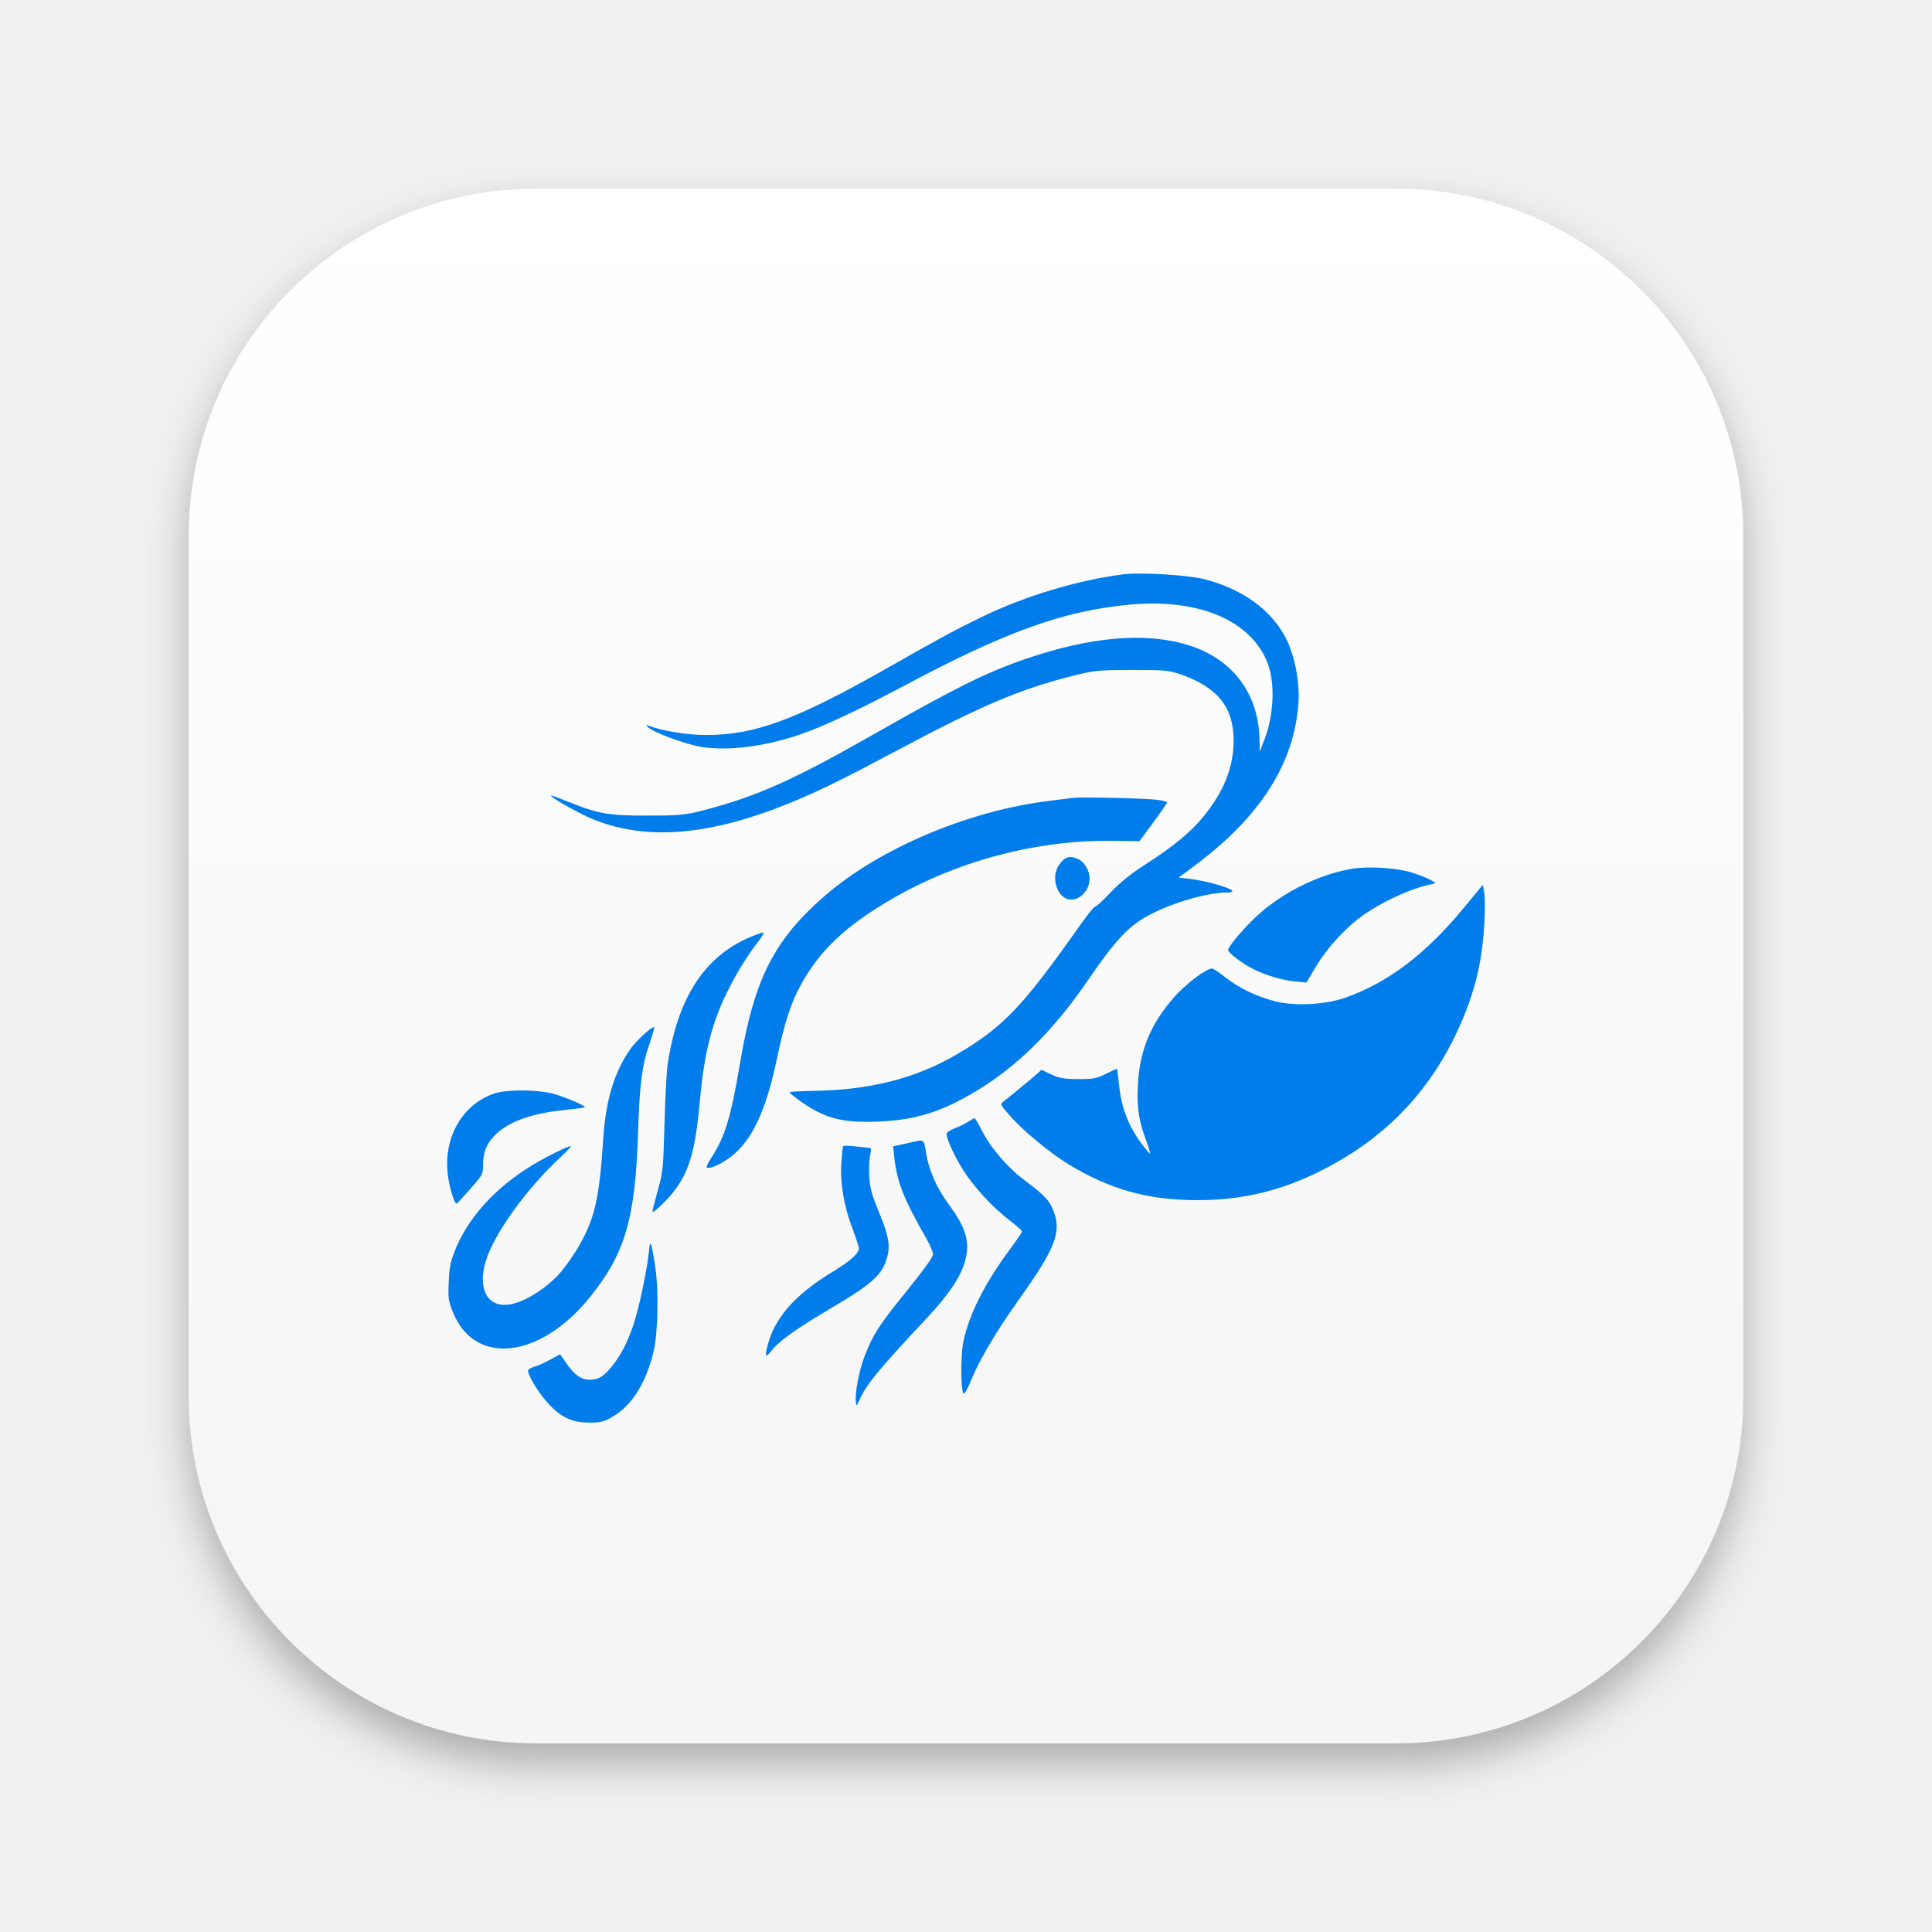
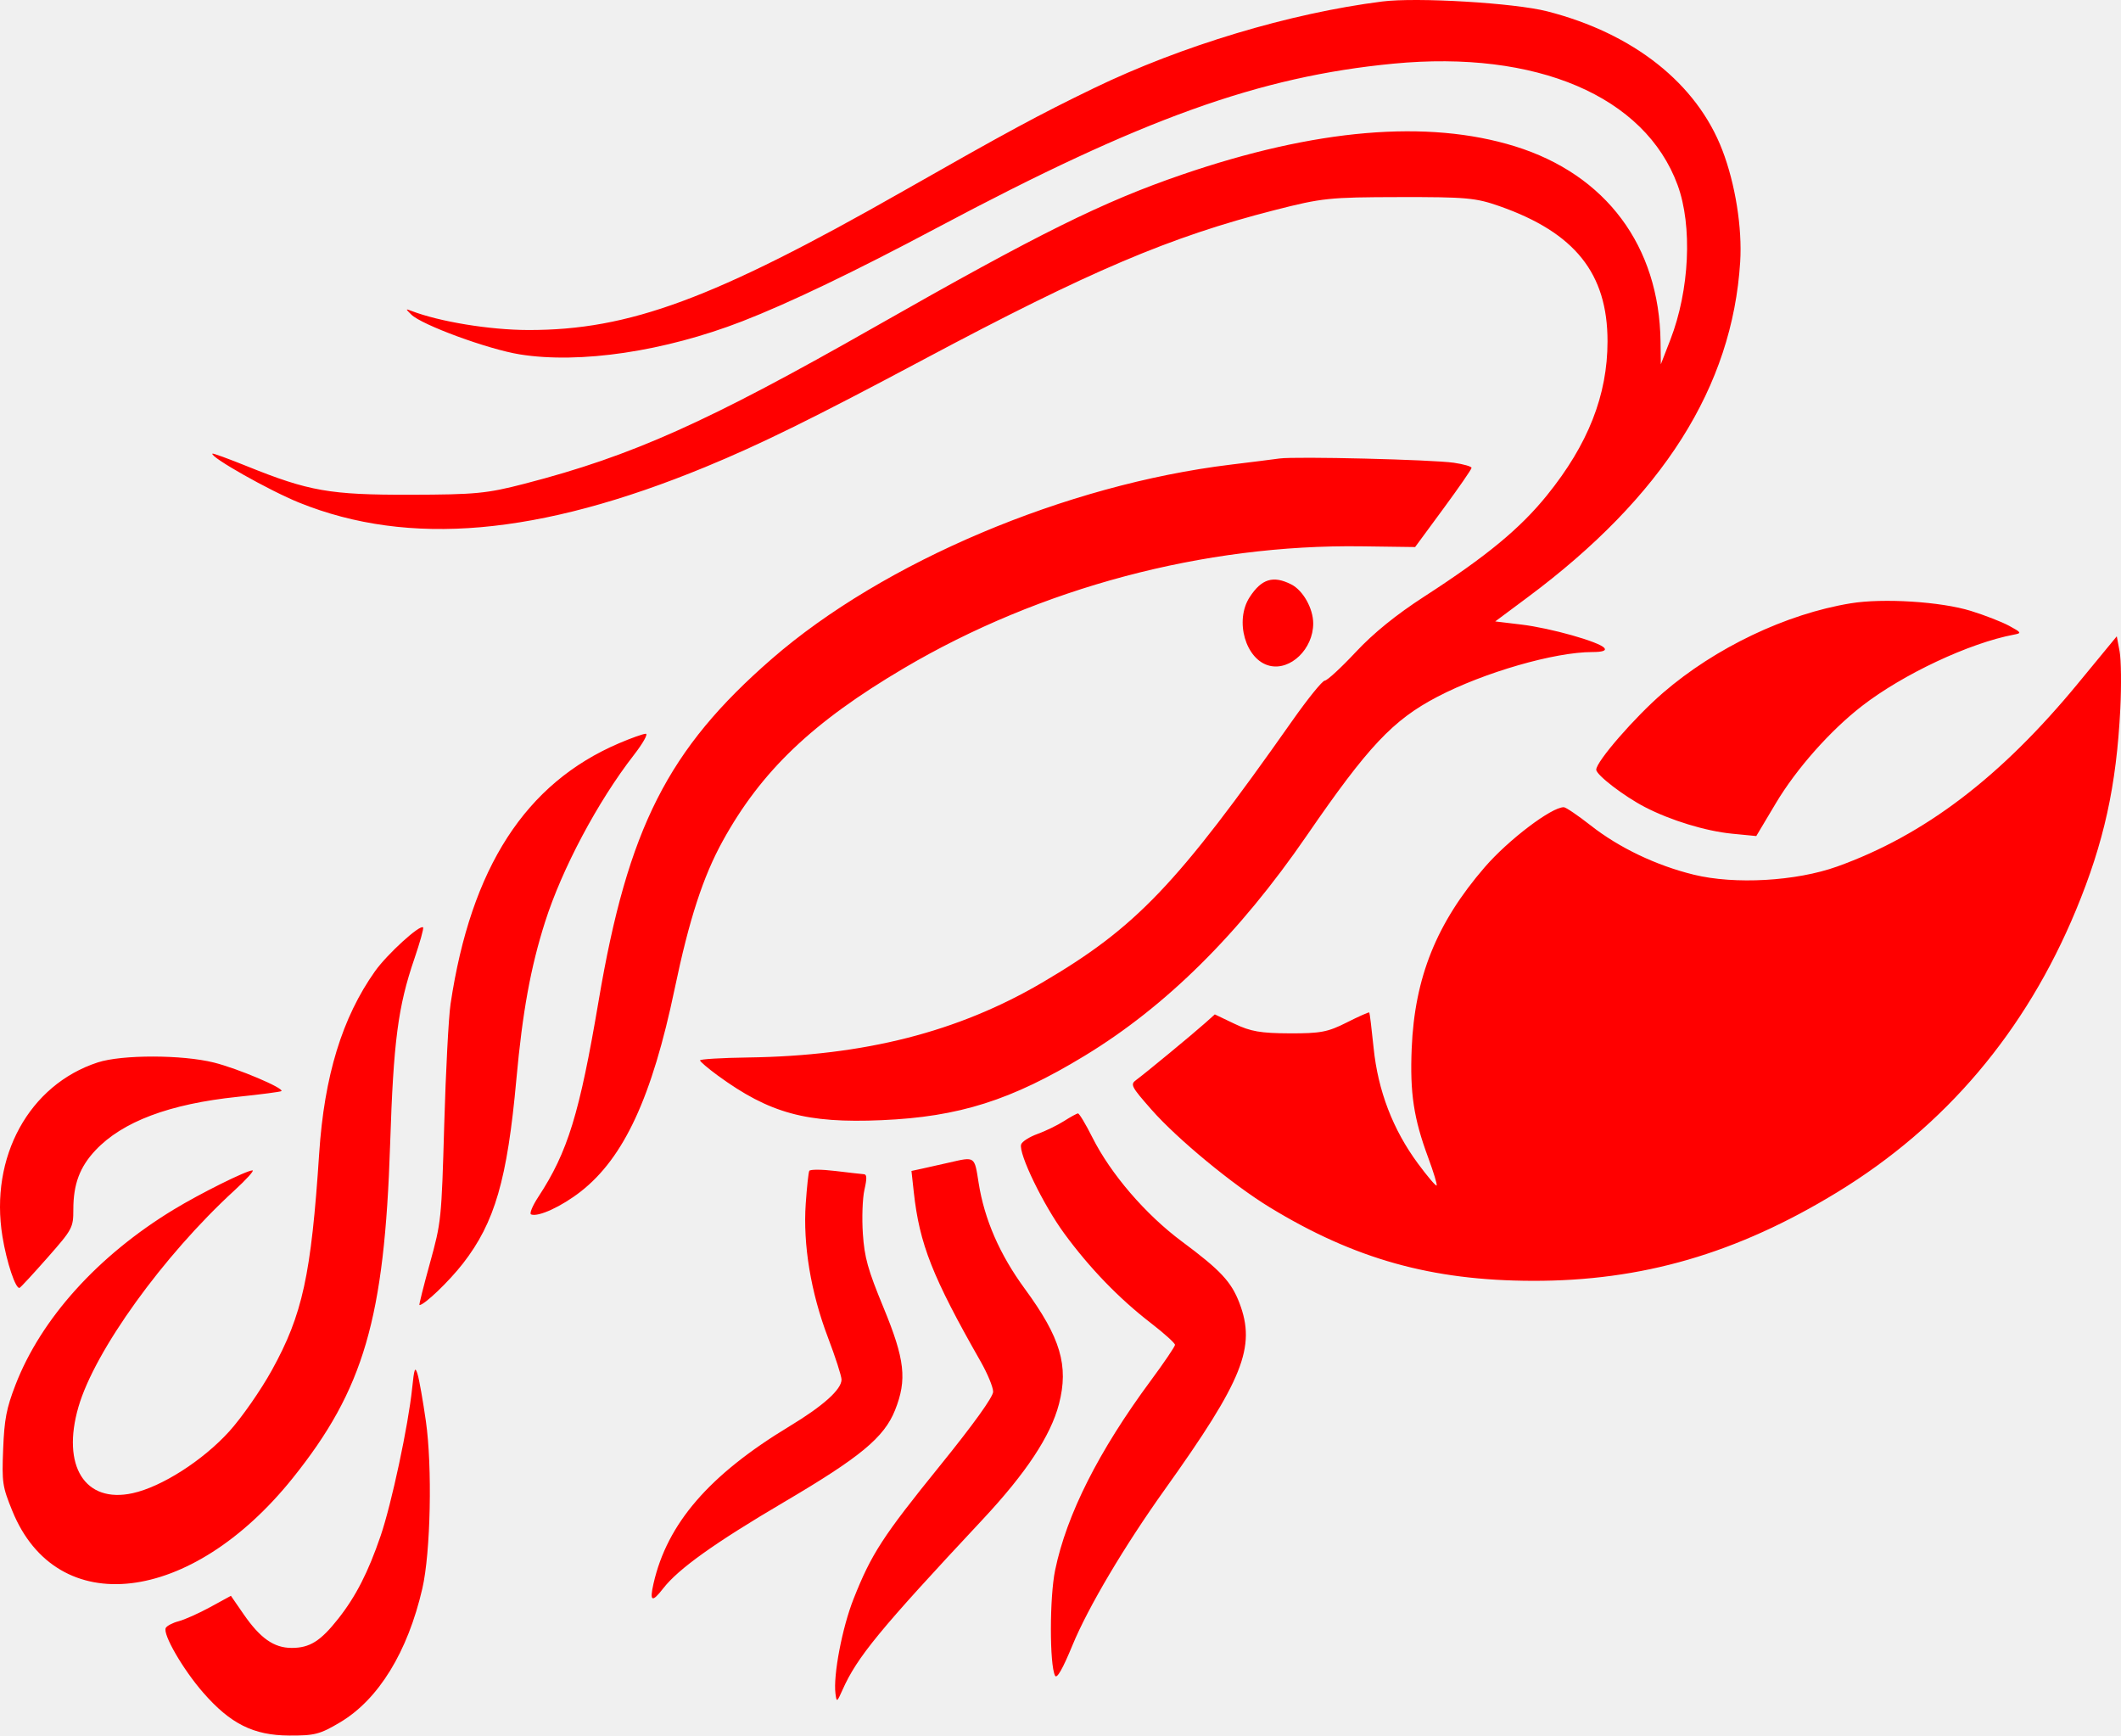
- <svg xmlns="http://www.w3.org/2000/svg" width="1024" height="1024" viewBox="0 0 1024 1024" fill="none">
-   <g filter="url(#filter0_d_159_34)">
-     <rect x="100" y="100" width="824" height="824" rx="184" fill="white" />
-     <rect x="100" y="100" width="824" height="824" rx="184" fill="url(#paint0_linear_159_34)" fill-opacity="0.41" />
-   </g>
-   <path fill-rule="evenodd" clip-rule="evenodd" d="M343.869 663.994C344.41 658.75 344.631 658.176 345.283 660.313C345.709 661.705 346.675 667.17 347.432 672.459C349.133 684.352 348.666 706.564 346.521 715.863C342.718 732.344 335.165 744.64 325.195 750.574C319.973 753.681 318.607 754.034 311.939 753.997C302.719 753.947 296.746 750.958 289.676 742.859C284.462 736.886 279.16 727.727 279.981 726.114C280.266 725.555 281.773 724.766 283.329 724.361C284.886 723.955 288.571 722.307 291.518 720.698L296.878 717.771L300.147 722.509C304.477 728.781 308.027 731.276 312.632 731.281C317.322 731.286 320.12 729.532 324.719 723.698C329.284 717.908 332.457 711.703 335.698 702.234C338.527 693.967 342.877 673.611 343.869 663.994ZM483.175 605.427C489.885 603.885 489.679 603.742 490.765 610.663C492.253 620.154 496.224 629.272 502.737 638.157C512.025 650.826 514.183 658.104 511.6 668.051C509.463 676.278 503.081 685.93 491.802 697.994C465.023 726.633 459.247 733.657 455.458 742.192C454.032 745.401 453.941 745.448 453.645 743.117C453.038 738.35 455.396 726.01 458.33 718.594C462.952 706.913 465.899 702.368 480.719 684.064C489.388 673.358 494.532 666.204 494.532 664.857C494.532 663.676 493.08 660.162 491.307 657.047C478.782 635.065 475.431 626.574 473.953 613.075L473.354 607.61L476.299 606.97C477.919 606.618 481.012 605.923 483.175 605.427ZM516.53 592.697C516.855 592.672 518.526 595.451 520.243 598.874C525.003 608.366 534.056 618.897 543.459 625.884C553.499 633.343 556.287 636.326 558.402 641.861C562.76 653.261 559.344 661.795 539.051 690.202C528.581 704.86 519.178 720.712 515.124 730.54C512.555 736.772 511.054 739.395 510.585 738.477C509.142 735.648 509.153 718.152 510.604 711.13C513.582 696.719 521.893 680.248 535.41 661.968C538.854 657.312 541.68 653.142 541.691 652.7C541.703 652.26 538.86 649.699 535.377 647.01C527.14 640.65 519.539 632.782 512.973 623.823C507.503 616.358 501.059 603.046 501.794 600.727C502.025 599.998 503.926 598.782 506.018 598.026C508.11 597.27 511.198 595.771 512.88 594.697C514.562 593.622 516.204 592.723 516.53 592.697ZM446.853 607.591C447.063 607.179 450.113 607.191 453.629 607.617C457.144 608.044 460.48 608.423 461.043 608.459C461.802 608.508 461.832 609.546 461.157 612.493C460.658 614.677 460.474 619.795 460.749 623.869C461.168 630.066 462.042 633.198 466.096 643.017C471.665 656.506 472.252 661.728 469.086 669.652C466.266 676.708 460.083 681.827 440.364 693.432C422.352 704.033 412.898 710.784 408.978 715.849C406.067 719.609 405.399 719.282 406.46 714.617C410.009 699.006 420.909 686.398 441.752 673.797C450.474 668.524 455.217 664.265 455.217 661.706C455.217 660.793 453.628 655.865 451.685 650.758C447.259 639.118 445.202 626.727 445.935 616.105C446.229 611.835 446.642 608.005 446.853 607.591ZM334.258 555.811C337.405 551.378 345.974 543.578 346.714 544.473C346.916 544.717 345.889 548.395 344.434 552.645C340.208 564.977 339.03 573.994 338.168 600.625C336.702 645.881 331.351 664.241 312.927 687.225C286.536 720.148 251.762 724.218 240.187 695.74C237.621 689.423 237.475 688.445 237.82 679.704C238.124 671.999 238.674 669.139 241.013 663.085C247.647 645.912 262.384 629.573 281.99 617.653C288.93 613.432 300.927 607.467 302.475 607.466C303.015 607.466 300.892 609.817 297.758 612.692C279.338 629.582 261.593 654.203 257.356 668.748C252.888 684.086 259.02 693.876 271.394 691.165C278.912 689.518 289.558 682.718 296.401 675.19C299.632 671.636 304.628 664.47 307.503 659.263C315.457 644.86 317.686 634.642 319.769 603.039C321.092 582.96 325.742 567.804 334.258 555.811ZM404.451 494.252C405.121 494.24 403.727 496.731 401.352 499.786C392.015 511.801 382.734 529.251 378.334 543.071C374.594 554.817 372.487 566.392 370.896 583.908C368.545 609.818 365.301 620.995 357.057 631.594C353.392 636.306 347.026 642.39 345.761 642.39C345.606 642.39 346.828 637.509 348.477 631.542C351.425 620.87 351.485 620.29 352.195 595.567C352.592 581.747 353.33 567.677 353.836 564.301C359.128 528.948 373.252 507.096 397.516 496.719C400.66 495.375 403.781 494.265 404.451 494.252ZM262.352 579.469C268.604 577.43 284.255 577.449 292.475 579.505C298.626 581.044 310.63 586.114 309.981 586.9C309.826 587.085 304.705 587.758 298.6 588.395C280.918 590.239 268.743 594.822 261.744 602.265C257.684 606.584 256.017 611.043 256.017 617.585C256.017 622.32 255.795 622.734 249.348 630.055C245.679 634.219 242.414 637.756 242.091 637.912C241.09 638.394 238.724 631.322 237.628 624.576C234.285 603.992 244.542 585.278 262.352 579.469ZM786.636 472.877C787.037 475.017 787.12 481.705 786.82 487.739C785.825 507.763 782.594 522.441 775.312 540.004C762.271 571.455 741.492 596 713.391 613.148C687.364 629.029 662.762 636.176 634.369 636.101C608.24 636.033 588.273 630.449 566.297 617.066C556.678 611.207 542.306 599.342 535.596 591.718C530.326 585.732 530.039 585.177 531.614 584.03C533.874 582.382 546.418 572.028 549.538 569.234L552.014 567.017L557.129 569.459C561.299 571.451 563.937 571.907 571.417 571.932C579.432 571.959 581.303 571.604 586.228 569.116C589.324 567.551 591.953 566.383 592.072 566.52C592.187 566.658 592.694 570.81 593.197 575.743C594.329 586.814 598.186 596.873 604.671 605.663C607.16 609.037 609.349 611.611 609.536 611.386C609.721 611.158 608.744 607.922 607.362 604.194C603.584 593.993 602.589 587.429 603.068 575.858C603.833 557.417 609.522 543.299 622.01 528.848C628.139 521.755 639.386 513.23 642.521 513.301C643.057 513.314 646.199 515.446 649.504 518.039C656.865 523.815 666.468 528.402 676.208 530.791C686.826 533.398 702.755 532.495 713.391 528.683C736.016 520.572 755.808 505.523 775.859 481.183L785.906 468.985L786.636 472.877ZM568.796 422.881C572.993 422.3 608.352 423.163 614.009 423.986C616.532 424.353 618.593 424.95 618.589 425.312C618.584 425.676 615.29 430.443 611.269 435.907L603.955 445.842L590.088 445.653C549.231 445.094 506.692 456.422 471.38 477.264C447.68 491.252 434.418 503.898 424.413 522.05C419.308 531.312 415.711 542.374 411.951 560.372C406.084 588.453 398.807 604.169 387.615 612.931C382.642 616.824 376.562 619.627 374.711 618.88C374.232 618.686 375.083 616.634 376.603 614.32C384.232 602.693 387.273 592.8 392.241 563.447C399.812 518.715 410.187 498.253 437.199 474.778C466.07 449.687 513.393 429.671 556.127 424.474C561.413 423.832 567.114 423.115 568.796 422.881ZM595.443 304.387C604.387 303.254 629.69 304.762 638.194 306.936C660.596 312.661 677.009 325.671 683.633 342.956C686.988 351.71 688.804 363.087 688.252 371.89C686.221 404.307 668.183 432.777 633.147 458.861L624.729 465.127L631.492 465.94C639.097 466.853 651.697 470.406 653.021 472.009C653.601 472.711 652.553 473.065 649.9 473.065C640.12 473.065 621.869 478.333 609.755 484.652C598.207 490.676 591.766 497.519 575.837 520.687C558.346 546.128 539.37 564.934 518.25 577.756C499.276 589.278 485.717 593.579 465.638 594.447C446.118 595.291 436.571 592.688 423.108 582.855C420.586 581.011 418.523 579.247 418.524 578.934C418.526 578.62 424.172 578.284 431.07 578.188C461.093 577.767 485.427 571.57 507.201 558.8C531.614 544.483 542.107 533.498 572.168 490.79C576.162 485.115 579.928 480.472 580.534 480.472C581.142 480.47 584.744 477.152 588.54 473.095C593.185 468.131 599.015 463.406 606.364 458.652C622.493 448.215 631.165 441.061 638.139 432.437C648.815 419.237 653.843 406.455 653.85 392.501C653.858 374.907 645.401 364.322 625.847 357.457C619.671 355.29 617.234 355.069 599.812 355.104C581.641 355.14 579.875 355.325 567.485 358.491C540.309 365.435 519.505 374.288 476.486 397.218C447.973 412.417 434.153 419.224 419.858 425.108C376.695 442.872 343.054 445.82 314.586 434.33C306.865 431.214 291.386 422.468 292.084 421.616C292.204 421.472 296.227 422.938 301.024 424.875C317.115 431.374 322.554 432.325 343.385 432.28C360.36 432.241 363.221 431.965 373.091 429.409C401.001 422.18 420.449 413.467 463.954 388.701C506.411 364.533 522.968 356.325 543.459 349.295C578.142 337.396 607.189 334.921 629.83 341.934C653.448 349.252 667.281 367.805 667.598 392.593L667.673 398.455L670.136 392.106C675.124 379.243 675.908 362.559 672.021 351.976C663.565 328.948 635.43 316.937 598.308 320.506C563.525 323.85 533.183 334.758 480.117 362.991C458.584 374.448 441.605 382.598 429.443 387.316C409.297 395.13 387.362 398.39 371.78 395.886C363.561 394.565 346.345 388.245 343.644 385.557C342.137 384.058 342.138 384.02 343.664 384.607C350.988 387.419 363.995 389.55 373.975 389.57C400.135 389.624 422.079 381.507 470.943 353.705C498.56 337.992 506.35 333.786 520.63 326.873C543.36 315.871 571.453 307.428 595.443 304.387ZM716.886 460.435C725.345 459.046 740.296 459.991 748.086 462.404C751.665 463.513 756.136 465.256 758.019 466.279C761.208 468.009 761.293 468.165 759.259 468.546C747.715 470.714 730.468 478.811 719.814 487.067C711.594 493.436 702.822 503.34 697.507 512.251L692.422 520.776L686.191 520.169C679.333 519.501 670.252 516.734 663.557 513.269C658.127 510.459 650.923 504.927 650.922 503.567C650.922 501.456 660.91 489.962 668.235 483.641C681.798 471.938 700.162 463.179 716.886 460.435ZM561.053 458.832C564.137 454.083 567.154 453.156 571.824 455.519C574.897 457.075 577.532 461.755 577.532 465.657C577.532 472.25 571.658 477.938 566.212 476.619C560.014 475.117 557.07 464.966 561.053 458.832Z" fill="#007DEB" />
-   <defs>
-     <filter id="filter0_d_159_34" x="78" y="89" width="868" height="868" filterUnits="userSpaceOnUse" color-interpolation-filters="sRGB">
-       <feFlood flood-opacity="0" result="BackgroundImageFix" />
-       <feColorMatrix in="SourceAlpha" type="matrix" values="0 0 0 0 0 0 0 0 0 0 0 0 0 0 0 0 0 0 127 0" result="hardAlpha" />
-       <feOffset dy="11" />
-       <feGaussianBlur stdDeviation="11" />
-       <feColorMatrix type="matrix" values="0 0 0 0 0 0 0 0 0 0 0 0 0 0 0 0 0 0 0.28 0" />
-       <feBlend mode="normal" in2="BackgroundImageFix" result="effect1_dropShadow_159_34" />
-       <feBlend mode="normal" in="SourceGraphic" in2="effect1_dropShadow_159_34" result="shape" />
-     </filter>
-     <linearGradient id="paint0_linear_159_34" x1="512" y1="100" x2="512" y2="924" gradientUnits="userSpaceOnUse">
-       <stop stop-opacity="0" />
-       <stop offset="1" stop-opacity="0.1" />
-     </linearGradient>
-   </defs>
+ <svg xmlns="http://www.w3.org/2000/svg" width="550" height="450" viewBox="0 0 550 450" fill="none">
+   <path d="M106.869 359.994C107.41 354.75 107.631 354.176 108.283 356.313C108.709 357.705 109.675 363.17 110.432 368.459C112.133 380.352 111.666 402.564 109.521 411.863C105.718 428.344 98.165 440.64 88.195 446.573C82.973 449.681 81.606 450.034 74.939 449.997C65.719 449.947 59.746 446.958 52.676 438.859C47.462 432.886 42.16 423.727 42.981 422.114C43.266 421.555 44.773 420.766 46.329 420.361C47.886 419.955 51.571 418.307 54.518 416.698L59.878 413.771L63.148 418.509C67.477 424.781 71.027 427.276 75.632 427.281C80.322 427.286 83.12 425.531 87.719 419.698C92.284 413.908 95.457 407.703 98.698 398.234C101.527 389.967 105.877 369.611 106.869 359.994ZM246.175 301.427C252.885 299.885 252.679 299.742 253.765 306.663C255.253 316.154 259.224 325.272 265.737 334.156C275.025 346.826 277.183 354.104 274.6 364.051C272.463 372.278 266.081 381.93 254.802 393.994C228.023 422.633 222.247 429.657 218.458 438.192C217.032 441.401 216.941 441.448 216.645 439.117C216.038 434.35 218.396 422.01 221.33 414.594C225.952 402.913 228.899 398.368 243.719 380.064C252.388 369.358 257.532 362.204 257.532 360.857C257.532 359.676 256.08 356.161 254.307 353.047C241.782 331.065 238.431 322.574 236.953 309.075L236.354 303.61L239.299 302.97C240.919 302.618 244.012 301.923 246.175 301.427ZM279.53 288.697C279.855 288.672 281.526 291.451 283.243 294.874C288.003 304.366 297.056 314.897 306.459 321.884C316.499 329.343 319.287 332.326 321.402 337.861C325.76 349.261 322.344 357.795 302.051 386.202C291.581 400.86 282.178 416.712 278.124 426.54C275.555 432.772 274.054 435.395 273.585 434.477C272.142 431.648 272.153 414.152 273.604 407.13C276.582 392.719 284.893 376.247 298.41 357.968C301.854 353.312 304.68 349.143 304.691 348.7C304.703 348.26 301.86 345.699 298.377 343.01C290.14 336.65 282.539 328.782 275.973 319.823C270.503 312.358 264.059 299.045 264.794 296.727C265.025 295.998 266.926 294.782 269.018 294.026C271.11 293.27 274.198 291.771 275.88 290.697C277.562 289.622 279.204 288.723 279.53 288.697ZM209.853 303.591C210.063 303.179 213.113 303.191 216.629 303.617C220.144 304.044 223.48 304.423 224.043 304.459C224.802 304.508 224.832 305.546 224.157 308.493C223.658 310.677 223.474 315.795 223.749 319.869C224.168 326.066 225.042 329.198 229.096 339.017C234.665 352.506 235.252 357.728 232.086 365.652C229.266 372.708 223.083 377.827 203.364 389.432C185.352 400.033 175.898 406.784 171.978 411.849C169.067 415.609 168.399 415.282 169.46 410.617C173.009 395.006 183.909 382.398 204.752 369.797C213.474 364.524 218.217 360.265 218.217 357.706C218.217 356.793 216.628 351.865 214.685 346.758C210.259 335.118 208.202 322.727 208.935 312.105C209.229 307.835 209.642 304.005 209.853 303.591ZM97.258 251.811C100.405 247.378 108.974 239.578 109.714 240.473C109.916 240.717 108.889 244.395 107.434 248.645C103.208 260.977 102.03 269.994 101.168 296.625C99.702 341.881 94.351 360.241 75.927 383.225C49.536 416.148 14.762 420.218 3.188 391.74C0.621 385.423 0.475 384.445 0.82 375.704C1.124 367.999 1.674 365.139 4.013 359.085C10.647 341.911 25.384 325.573 44.99 313.653C51.93 309.432 63.927 303.467 65.475 303.466C66.014 303.466 63.892 305.817 60.758 308.692C42.338 325.582 24.593 350.203 20.356 364.748C15.889 380.086 22.02 389.876 34.394 387.165C41.913 385.517 52.558 378.718 59.401 371.19C62.632 367.636 67.628 360.47 70.503 355.263C78.457 340.86 80.686 330.642 82.769 299.039C84.092 278.96 88.742 263.804 97.258 251.811ZM167.451 190.252C168.121 190.239 166.727 192.731 164.352 195.786C155.015 207.801 145.734 225.251 141.334 239.071C137.594 250.817 135.487 262.392 133.896 279.908C131.545 305.818 128.301 316.995 120.057 327.594C116.392 332.306 110.026 338.39 108.761 338.39C108.606 338.39 109.828 333.509 111.477 327.542C114.425 316.87 114.485 316.29 115.195 291.567C115.592 277.747 116.33 263.677 116.836 260.301C122.128 224.948 136.252 203.095 160.516 192.719C163.66 191.375 166.781 190.265 167.451 190.252ZM25.352 275.469C31.604 273.43 47.255 273.449 55.475 275.505C61.626 277.044 73.63 282.114 72.981 282.9C72.826 283.085 67.705 283.758 61.6 284.395C43.918 286.239 31.743 290.822 24.744 298.265C20.684 302.584 19.017 307.043 19.017 313.585C19.017 318.32 18.795 318.734 12.348 326.055C8.679 330.219 5.414 333.756 5.091 333.912C4.09 334.394 1.724 327.322 0.628 320.576C-2.715 299.992 7.542 281.278 25.352 275.469ZM549.636 168.877C550.037 171.017 550.12 177.705 549.82 183.739C548.825 203.763 545.594 218.441 538.312 236.004C525.271 267.455 504.492 292 476.391 309.148C450.364 325.029 425.762 332.176 397.369 332.101C371.24 332.033 351.274 326.449 329.297 313.066C319.678 307.207 305.306 295.342 298.596 287.718C293.326 281.731 293.039 281.177 294.614 280.03C296.874 278.382 309.418 268.028 312.538 265.234L315.014 263.017L320.129 265.459C324.299 267.451 326.937 267.906 334.417 267.932C342.432 267.959 344.303 267.604 349.228 265.115C352.324 263.551 354.953 262.383 355.072 262.52C355.187 262.658 355.694 266.81 356.197 271.743C357.329 282.814 361.186 292.873 367.671 301.663C370.16 305.037 372.349 307.611 372.536 307.386C372.721 307.158 371.744 303.922 370.362 300.194C366.584 289.993 365.589 283.429 366.068 271.858C366.833 253.417 372.522 239.299 385.01 224.848C391.139 217.754 402.386 209.23 405.521 209.301C406.057 209.314 409.199 211.445 412.504 214.039C419.865 219.815 429.468 224.402 439.208 226.791C449.826 229.398 465.755 228.495 476.391 224.683C499.016 216.572 518.808 201.523 538.859 177.183L548.906 164.985L549.636 168.877ZM331.796 118.881C335.993 118.3 371.352 119.163 377.009 119.986C379.532 120.353 381.593 120.95 381.589 121.312C381.584 121.676 378.29 126.444 374.269 131.906L366.955 141.842L353.088 141.653C312.231 141.094 269.692 152.422 234.38 173.264C210.68 187.252 197.418 199.898 187.413 218.05C182.308 227.312 178.711 238.374 174.951 256.372C169.084 284.453 161.807 300.169 150.615 308.931C145.642 312.824 139.562 315.627 137.711 314.88C137.232 314.686 138.083 312.634 139.603 310.32C147.232 298.693 150.273 288.8 155.241 259.447C162.812 214.715 173.187 194.253 200.199 170.778C229.07 145.687 276.393 125.671 319.127 120.474C324.413 119.831 330.114 119.115 331.796 118.881ZM358.443 0.387C367.387 -0.746 392.69 0.762 401.194 2.936C423.596 8.661 440.009 21.671 446.633 38.956C449.988 47.71 451.804 59.087 451.252 67.89C449.221 100.307 431.183 128.777 396.147 154.861L387.73 161.127L394.492 161.94C402.097 162.853 414.697 166.406 416.021 168.009C416.601 168.711 415.553 169.065 412.9 169.065C403.12 169.065 384.869 174.333 372.755 180.652C361.207 186.676 354.766 193.519 338.837 216.687C321.346 242.128 302.369 260.934 281.25 273.756C262.276 285.278 248.717 289.579 228.638 290.447C209.118 291.291 199.571 288.688 186.108 278.855C183.586 277.011 181.523 275.247 181.524 274.934C181.526 274.62 187.172 274.284 194.07 274.188C224.093 273.766 248.427 267.57 270.201 254.8C294.614 240.483 305.107 229.498 335.168 186.79C339.162 181.115 342.928 176.472 343.534 176.472C344.142 176.47 347.744 173.151 351.54 169.095C356.185 164.131 362.015 159.406 369.364 154.652C385.493 144.215 394.165 137.061 401.139 128.437C411.815 115.237 416.843 102.455 416.85 88.501C416.858 70.906 408.401 60.322 388.847 53.457C382.671 51.29 380.234 51.069 362.812 51.104C344.641 51.14 342.875 51.325 330.485 54.49C303.309 61.435 282.505 70.288 239.486 93.218C210.973 108.417 197.153 115.224 182.858 121.108C139.695 138.872 106.054 141.82 77.586 130.33C69.865 127.214 54.386 118.468 55.084 117.616C55.204 117.471 59.227 118.938 64.024 120.875C80.115 127.374 85.554 128.325 106.385 128.28C123.36 128.241 126.221 127.965 136.091 125.409C164.001 118.18 183.449 109.467 226.954 84.701C269.411 60.532 285.968 52.325 306.459 45.295C341.142 33.396 370.189 30.921 392.83 37.934C416.448 45.252 430.281 63.805 430.598 88.593L430.673 94.455L433.136 88.106C438.124 75.243 438.908 58.559 435.021 47.976C426.565 24.948 398.43 12.937 361.308 16.506C326.525 19.85 296.183 30.758 243.117 58.992C221.584 70.448 204.605 78.598 192.443 83.316C172.297 91.13 150.362 94.39 134.78 91.886C126.561 90.565 109.345 84.245 106.644 81.557C105.137 80.058 105.138 80.02 106.664 80.607C113.988 83.418 126.995 85.549 136.975 85.57C163.135 85.624 185.079 77.507 233.943 49.705C261.56 33.992 269.35 29.786 283.63 22.873C306.36 11.871 334.453 3.428 358.443 0.387ZM479.886 156.435C488.345 155.046 503.296 155.991 511.086 158.404C514.665 159.513 519.136 161.256 521.019 162.279C524.208 164.009 524.293 164.165 522.259 164.546C510.715 166.714 493.468 174.811 482.814 183.067C474.594 189.436 465.822 199.34 460.507 208.251L455.422 216.776L449.191 216.169C442.333 215.501 433.252 212.734 426.557 209.269C421.127 206.459 413.923 200.927 413.922 199.567C413.922 197.456 423.91 185.962 431.235 179.641C444.798 167.938 463.162 159.179 479.886 156.435ZM324.053 154.832C327.137 150.083 330.153 149.156 334.824 151.519C337.897 153.074 340.532 157.755 340.532 161.656C340.532 168.25 334.658 173.938 329.212 172.619C323.014 171.117 320.07 160.966 324.053 154.832Z" fill="#FF0000" />
</svg>
